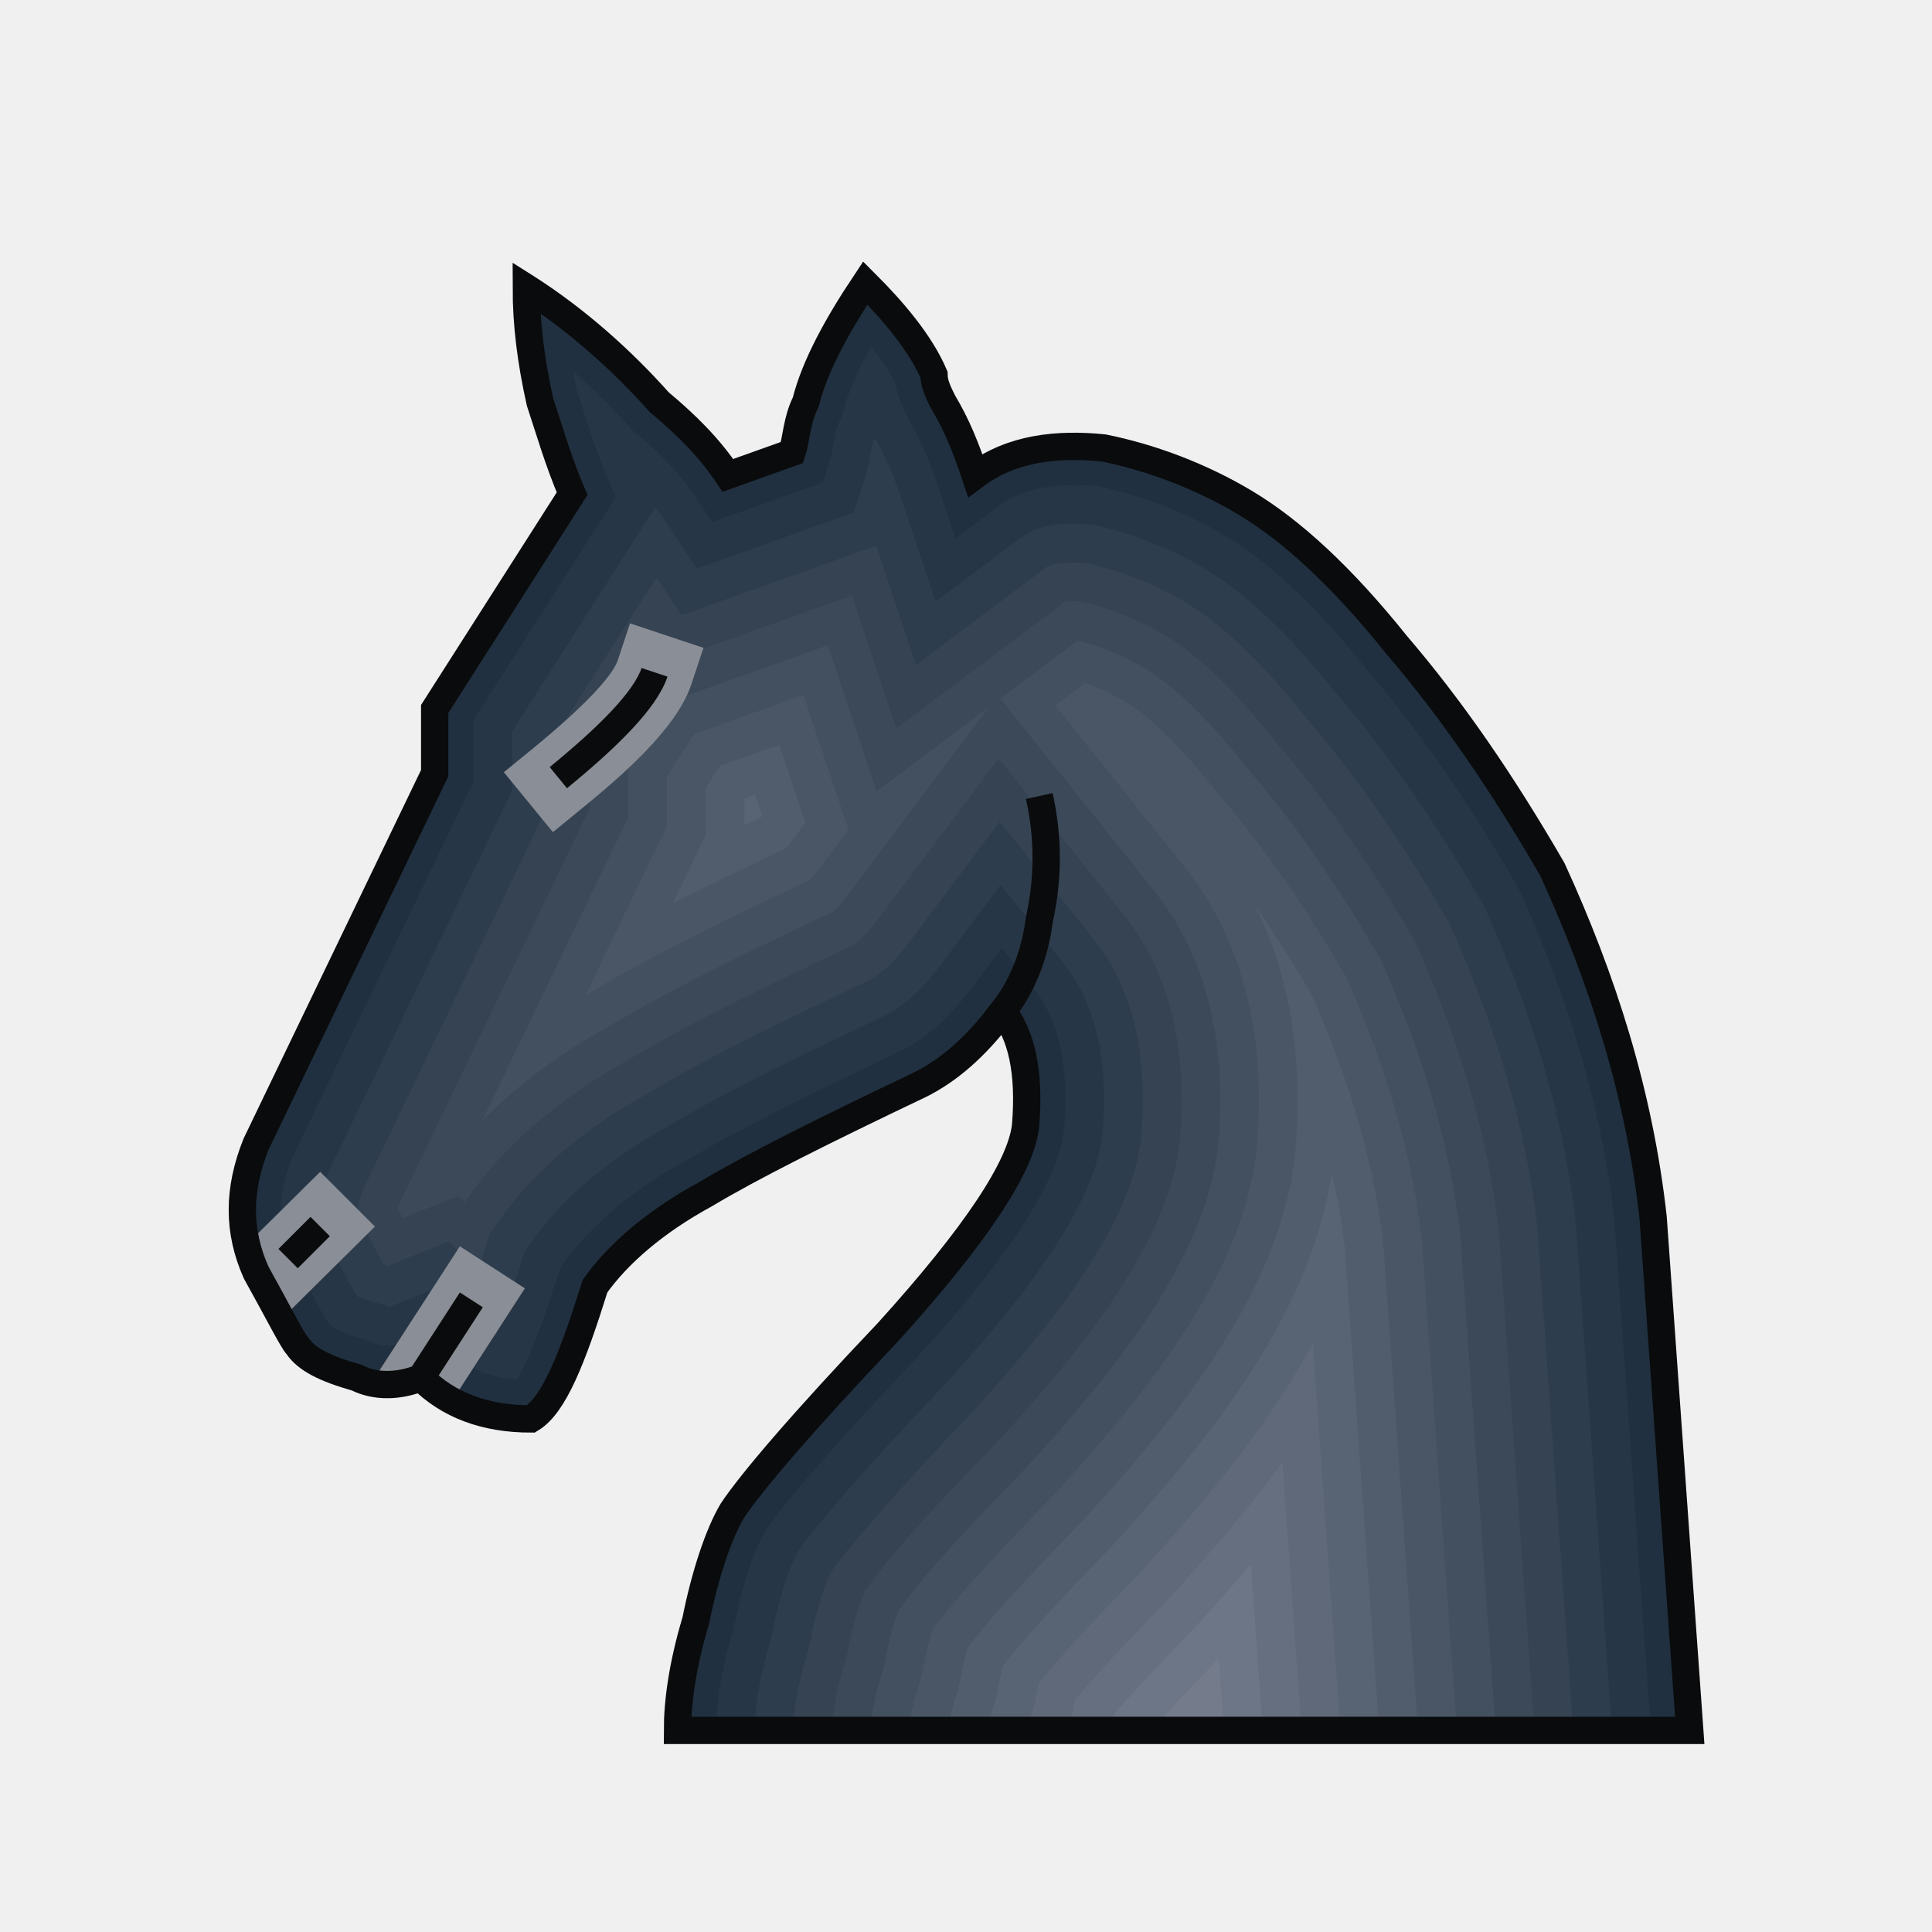
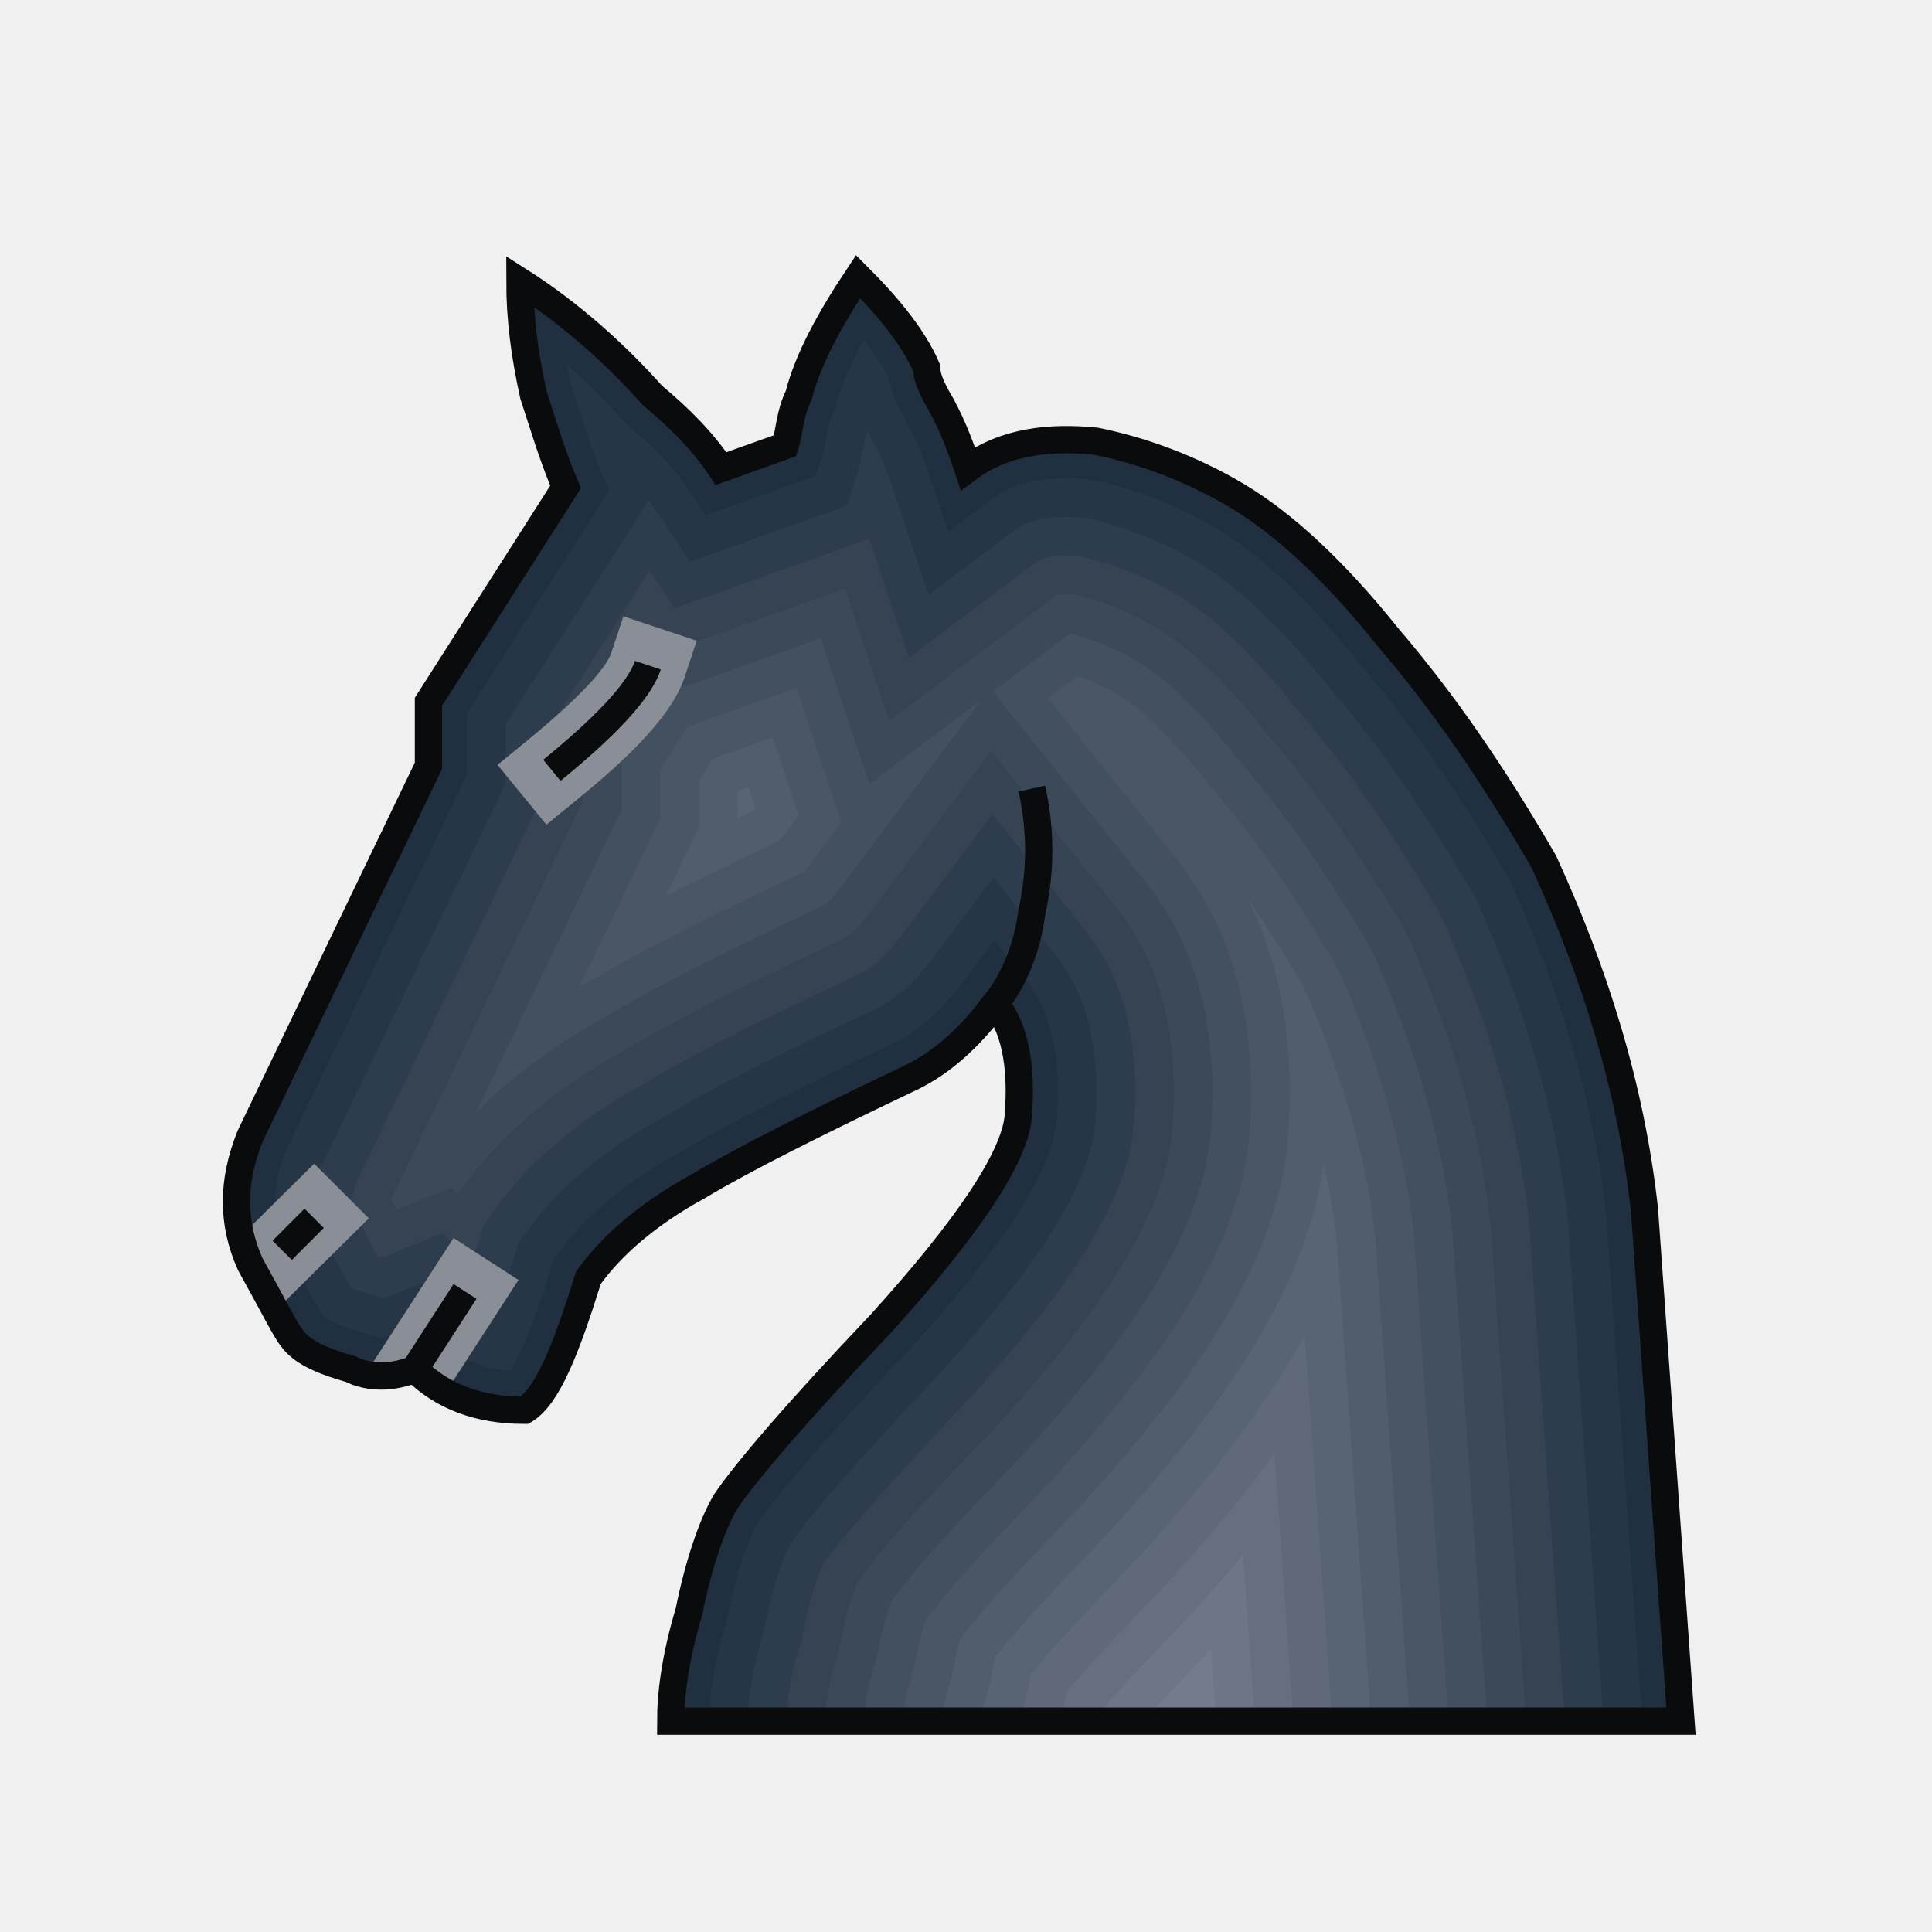
- <svg xmlns="http://www.w3.org/2000/svg" xml:space="preserve" width="99.802mm" height="99.802mm" style="shape-rendering:geometricPrecision; text-rendering:geometricPrecision; image-rendering:optimizeQuality; fill-rule:evenodd; clip-rule:evenodd" viewBox="0 0 99.802 99.802" id="svg4188" version="1.1">
-   <defs id="defs4190">
-     <style type="text/css" id="style4192">
-    
-     .str1 {stroke:white;stroke-width:0.076}
-     .str0 {stroke:#0A0B0C;stroke-width:1.411}
- 
-     .fil0 {fill:#203040}
-     .fil1 {fill:#273646}
-     .fil2 {fill:#2E3D4D}
-     .fil3 {fill:#354353}
-     .fil4 {fill:#3C4959}
-     .fil5 {fill:#435060}
-     .fil6 {fill:#4A5666}
-     .fil7 {fill:#515C6C}
-     .fil8 {fill:#586373}
-     .fil9 {fill:#5F6979}
-     .fil10 {fill:#666F7F}
-     .fil11 {fill:#6D7686}
-     .fil12 {fill:#747C8C}
- 
-     .fil13 {fill:#8A8E96}
- 
-     .fil14 {fill:none}
-    
-   </style>
-   </defs>
-   <g id="Layer_x0020_1">
-     <g id="_57170288">
-       <path id="_57488024" class="fil0" d="M34.995 89.387c0,-1.42 0.237,-3.313 0.946,-5.679 0.473,-2.366 1.183,-4.495 1.893,-5.678 0.946,-1.42 3.549,-4.496 8.044,-9.228 4.496,-4.969 6.862,-8.518 7.098,-10.647 0.237,-2.839 -0.236,-4.732 -1.183,-5.915l0 0c-1.419,1.893 -2.839,3.076 -4.259,3.785 -4.969,2.366 -8.754,4.259 -11.12,5.679 -2.603,1.42 -4.496,3.076 -5.679,4.732 -1.183,3.785 -2.13,6.152 -3.313,6.861 -2.365,0 -4.259,-0.71 -5.678,-2.13l0 0c-1.183,0.473 -2.366,0.473 -3.313,0 -1.657,-0.473 -2.603,-0.946 -3.076,-1.656 -0.237,-0.237 -0.946,-1.657 -2.129,-3.786 -0.946,-2.13 -0.946,-4.259 0,-6.625l9.227 -19.165 0 -3.313 7.098 -11.121c-0.71,-1.656 -1.183,-3.313 -1.656,-4.732 -0.473,-2.13 -0.71,-4.023 -0.71,-5.916 2.602,1.657 4.969,3.786 6.861,5.916 1.42,1.183 2.603,2.365 3.549,3.785l3.312 -1.183c0.236,-0.71 0.236,-1.656 0.71,-2.602 0.474,-1.893 1.656,-4.023 3.076,-6.152 1.42,1.42 2.839,3.076 3.549,4.732 0,0.473 0.237,0.946 0.473,1.42 0.71,1.183 1.183,2.365 1.657,3.785 1.893,-1.42 4.259,-1.656 6.625,-1.42 2.365,0.474 4.968,1.42 7.335,2.84 2.365,1.419 4.968,3.785 7.808,7.335 2.84,3.313 5.442,7.098 8.045,11.594 2.602,5.679 4.496,11.594 5.205,17.982l1.893 26.5 -52.291 0z" />
-       <g id="g4198">
-         <path id="_57487784" class="fil1" d="M85.28 89.387l-1.88 -26.318c-0.675,-6.034 -2.477,-11.737 -4.992,-17.245 -2.286,-3.94 -4.816,-7.749 -7.785,-11.212l-0.022 -0.026 -0.021 -0.026c-1.999,-2.499 -4.507,-5.209 -7.275,-6.869 -2.004,-1.202 -4.309,-2.103 -6.602,-2.574 -1.752,-0.164 -3.672,-0.054 -5.129,1.039l-2.22 1.665 -0.878 -2.632c-0.395,-1.184 -0.83,-2.316 -1.474,-3.389l-0.04 -0.067 -0.035 -0.07c-0.297,-0.596 -0.553,-1.158 -0.646,-1.796 -0.322,-0.661 -0.779,-1.324 -1.284,-1.952 -0.619,1.092 -1.165,2.251 -1.438,3.34l-0.053 0.213 -0.098 0.197c-0.324,0.648 -0.359,1.613 -0.601,2.339l-0.307 0.924 -5.701 2.036 -0.866 -1.3c-0.863,-1.295 -1.975,-2.366 -3.166,-3.358l-0.115 -0.096 -0.1 -0.112c-0.908,-1.022 -1.895,-2.006 -2.942,-2.922 0.066,0.354 0.138,0.708 0.215,1.061 0.498,1.504 0.938,3.015 1.564,4.476l0.417 0.972 -7.353 11.52 0 3.185 -9.395 19.512c-0.665,1.693 -0.765,3.247 -0.039,4.933 0.427,0.771 0.845,1.547 1.266,2.322 0.171,0.315 0.372,0.724 0.575,1.03l0.049 0.049 0.11 0.165c0.213,0.32 1.616,0.744 1.96,0.842l0.179 0.051 0.167 0.083c0.509,0.255 1.171,0.133 1.675,-0.068l1.225 -0.49 0.933 0.933c0.978,0.979 2.199,1.405 3.523,1.514 0.805,-1.147 1.884,-4.596 2.144,-5.429l0.095 -0.305 0.186 -0.26c1.594,-2.232 3.924,-3.998 6.312,-5.306 1.515,-0.907 3.099,-1.733 4.673,-2.532 2.171,-1.103 4.366,-2.161 6.564,-3.208 1.426,-0.717 2.59,-1.926 3.537,-3.188l1.548 -2.065 1.613 2.015c1.621,2.026 1.822,4.845 1.615,7.331l-0.002 0.027 -0.003 0.027c-0.411,3.705 -5.193,9.106 -7.603,11.769l-0.016 0.018 -0.017 0.018c-1.798,1.893 -3.583,3.813 -5.291,5.787 -0.841,0.972 -1.792,2.061 -2.512,3.131 -0.775,1.317 -1.328,3.525 -1.624,5.002l-0.018 0.092 -0.027 0.09c-0.485,1.618 -0.862,3.407 -0.862,5.104l48.285 0z" />
-         <path id="_57487544" class="fil2" d="M83.275 89.387l-1.867 -26.135c-0.651,-5.775 -2.379,-11.235 -4.779,-16.509 -2.211,-3.804 -4.657,-7.485 -7.524,-10.829l-0.044 -0.052 -0.043 -0.053c-1.837,-2.297 -4.196,-4.876 -6.742,-6.404 -1.779,-1.068 -3.831,-1.876 -5.868,-2.308 -1.184,-0.102 -2.656,-0.076 -3.634,0.657l-4.439 3.33 -1.756 -5.265c-0.347,-1.04 -0.726,-2.05 -1.292,-2.992l-0.081 -0.134 -0.037 -0.074c-0.16,0.414 -0.304,1.531 -0.465,2.015l-0.615 1.849 -8.089 2.889 -1.732 -2.599c-0.132,-0.198 -0.271,-0.389 -0.416,-0.576l-7.399 11.592 0 3.058 -9.559 19.854c-0.438,1.141 -0.537,2.127 -0.07,3.266 0.521,0.955 1.055,2.058 1.617,2.974l0.023 0.022 0.003 0.004c0.318,0.143 0.798,0.278 1.062,0.353l0.359 0.102 0.181 0.09c0.066,-0.014 0.143,-0.042 0.189,-0.06l2.45 -0.981 1.865 1.866c0.308,0.308 0.659,0.523 1.037,0.67 0.532,-1.255 1.084,-3.056 1.307,-3.768l0.191 -0.611 0.372 -0.521c1.766,-2.472 4.298,-4.425 6.945,-5.879 3.576,-2.139 7.587,-4.008 11.35,-5.8 1.125,-0.571 2.073,-1.599 2.818,-2.592l3.097 -4.13 3.226 4.03c1.967,2.457 2.299,5.715 2.046,8.747l-0.005 0.054 -0.006 0.054c-0.477,4.307 -5.303,9.791 -8.107,12.89l-0.033 0.036 -0.034 0.035c-1.776,1.87 -3.54,3.768 -5.228,5.719 -0.771,0.891 -1.662,1.903 -2.329,2.886 -0.627,1.098 -1.117,3.129 -1.358,4.332l-0.037 0.184 -0.054 0.18c-0.427,1.425 -0.778,3.034 -0.778,4.53l44.28 0z" />
-         <path id="_41228632" class="fil3" d="M81.27 89.387l-1.853 -25.951c-0.627,-5.516 -2.281,-10.733 -4.566,-15.773 -2.136,-3.667 -4.498,-7.221 -7.263,-10.446l-0.066 -0.077 -0.064 -0.08c-1.674,-2.092 -3.887,-4.544 -6.209,-5.938 -1.552,-0.931 -3.348,-1.646 -5.126,-2.038 -0.652,-0.047 -1.703,-0.059 -2.146,0.273l-6.659 4.996 -2.055 -6.161 -10.058 3.592 -1.298 -1.948 -5.451 8.54 0 2.93 -9.722 20.191c-0.219,0.583 -0.302,1.046 -0.09,1.626 0.39,0.719 0.776,1.481 1.179,2.202 0.076,0.022 0.15,0.043 0.218,0.063l3.15 -1.261 1.511 1.511c0.121,-0.386 0.227,-0.732 0.308,-0.992l0.286 -0.916 0.558 -0.781c1.937,-2.712 4.675,-4.852 7.577,-6.452 3.616,-2.16 7.656,-4.047 11.46,-5.858 0.817,-0.422 1.567,-1.283 2.104,-1.999l4.646 -6.195 4.839 6.045c2.308,2.883 2.776,6.591 2.478,10.163l-0.007 0.081 -0.009 0.081c-0.542,4.885 -5.428,10.492 -8.612,14.012l-0.049 0.054 -0.05 0.053c-1.755,1.847 -3.498,3.723 -5.166,5.65 -0.698,0.807 -1.524,1.738 -2.139,2.631 -0.482,0.891 -0.913,2.737 -1.1,3.671l-0.055 0.276 -0.081 0.27c-0.369,1.23 -0.693,2.663 -0.693,3.955l40.275 0z" />
-         <path id="_57150984" class="fil4" d="M79.265 89.387l-1.84 -25.766c-0.603,-5.258 -2.183,-10.232 -4.354,-15.04 -2.061,-3.53 -4.339,-6.956 -7.002,-10.063l-0.088 -0.103 -0.085 -0.106c-1.507,-1.884 -3.582,-4.215 -5.676,-5.472 -1.327,-0.796 -2.866,-1.417 -4.389,-1.769 -0.277,-0.016 -0.603,-0.022 -0.823,0.015l-8.71 6.535 -2.286 -6.856 -9.605 3.43 -0.464 -0.696 -3.487 5.464 0 2.803 -9.873 20.505c-0.018,0.051 -0.034,0.104 -0.046,0.153 0.09,0.168 0.18,0.338 0.271,0.507l2.866 -1.147 0.326 0.326 0.228 -0.319c2.107,-2.95 5.051,-5.28 8.209,-7.024 3.654,-2.179 7.719,-4.084 11.56,-5.913 0.493,-0.267 1.086,-0.992 1.399,-1.41l6.194 -8.261 6.452 8.061c2.643,3.301 3.252,7.477 2.91,11.579l-0.009 0.108 -0.012 0.108c-0.604,5.443 -5.566,11.209 -9.117,15.133l-0.065 0.072 -0.067 0.07c-2.061,2.169 -5.262,5.376 -7.013,7.899 -0.39,0.814 -0.714,2.236 -0.88,3.067l-0.074 0.368 -0.108 0.36c-0.309,1.032 -0.609,2.294 -0.609,3.381l36.27 0z" />
-         <path id="_56883984" class="fil5" d="M77.26 89.387l-1.827 -25.581c-0.579,-4.999 -2.084,-9.733 -4.142,-14.307 -1.986,-3.394 -4.179,-6.691 -6.741,-9.68l-0.111 -0.129 -0.106 -0.133c-1.338,-1.672 -3.281,-3.889 -5.144,-5.006 -1.064,-0.638 -2.296,-1.151 -3.521,-1.465l-3.997 2.998 7.929 9.906c2.975,3.716 3.728,8.367 3.341,12.995l-0.011 0.136 -0.015 0.135c-0.664,5.986 -5.715,11.937 -9.622,16.255l-0.081 0.09 -0.084 0.088c-1.953,2.056 -4.987,5.092 -6.707,7.502 -0.299,0.718 -0.535,1.778 -0.676,2.479l-0.092 0.46 -0.135 0.45c-0.249,0.829 -0.525,1.93 -0.525,2.806l32.265 0zm-26.19 -52.851l-5.793 4.346 -2.518 -7.55 -8.212 2.933 -2.092 3.278 0 2.675 -7.547 15.675c1.914,-1.935 4.16,-3.553 6.531,-4.866 3.668,-2.185 7.731,-4.096 11.589,-5.933 0.251,-0.188 0.595,-0.628 0.766,-0.855l7.277 -9.704z" />
-         <path id="_56990496" class="fil6" d="M75.254 89.387l-1.814 -25.394c-0.555,-4.742 -1.986,-9.235 -3.931,-13.577 -1.911,-3.257 -4.019,-6.427 -6.479,-9.296l-0.133 -0.155 -0.128 -0.159c-1.163,-1.455 -2.986,-3.566 -4.611,-4.541 -0.641,-0.385 -1.362,-0.718 -2.1,-0.974l-1.538 1.154 6.639 8.295c3.304,4.128 4.203,9.261 3.773,14.411l-0.014 0.163 -0.018 0.162c-0.722,6.515 -5.873,12.675 -10.127,17.376l-0.098 0.108 -0.1 0.106c-1.9,2 -4.654,4.762 -6.384,7.095 -0.212,0.594 -0.377,1.347 -0.488,1.901l-0.111 0.552 -0.162 0.539c-0.186,0.619 -0.441,1.575 -0.441,2.232l28.26 0zm-31.426 -46.528l-2.32 -6.957 -5.644 2.016 -1.41 2.209 0 2.548 -4.2 8.724c0.062,-0.035 0.125,-0.07 0.187,-0.105 3.626,-2.158 7.621,-4.051 11.442,-5.869 0.112,-0.122 0.225,-0.271 0.309,-0.384l1.635 -2.181z" />
-         <path id="_41210056" class="fil7" d="M73.249 89.387l-1.8 -25.206c-0.53,-4.484 -1.888,-8.738 -3.72,-12.848 -0.924,-1.571 -1.896,-3.123 -2.935,-4.627 1.954,3.853 2.5,8.217 2.134,12.611l-0.016 0.19 -0.021 0.189c-0.78,7.034 -6.039,13.422 -10.632,18.498l-0.114 0.126 -0.117 0.123c-1.823,1.919 -4.324,4.436 -6.037,6.666 -0.135,0.445 -0.242,0.944 -0.323,1.345l-0.129 0.644 -0.189 0.629c-0.136,0.453 -0.336,1.171 -0.356,1.657l24.254 0zm-31.65 -46.889l-1.342 -4.025 -3.075 1.098 -0.727 1.14 0 2.42 -1.703 3.537c1.947,-0.987 3.922,-1.93 5.86,-2.853l0.988 -1.317z" />
-         <path id="_41542656" class="fil8" d="M71.244 89.387l-1.787 -25.016c-0.153,-1.281 -0.378,-2.542 -0.664,-3.786 -1.068,7.268 -6.271,13.67 -11.05,18.952l-0.13 0.144 -0.134 0.141c-1.73,1.821 -3.997,4.11 -5.668,6.217 -0.071,0.277 -0.131,0.561 -0.181,0.81l-0.147 0.736 -0.216 0.719c-0.093,0.309 -0.216,0.735 -0.262,1.083l20.24 0zm-31.873 -47.25l-0.365 -1.093 -0.507 0.181 -0.045 0.07 0 1.334c0.285,-0.136 0.569,-0.272 0.853,-0.407l0.064 -0.085z" />
-         <path id="_56889920" class="fil9" d="M69.239 89.387l-1.427 -19.986c-2.275,4.217 -5.474,8.038 -8.586,11.478l-0.147 0.162 -0.15 0.159c-1.623,1.709 -3.67,3.783 -5.278,5.75 -0.022,0.1 -0.042,0.198 -0.06,0.292l-0.166 0.829 -0.243 0.809c-0.046,0.153 -0.099,0.332 -0.141,0.508l16.197 0z" />
-         <path id="_57152128" class="fil10" d="M67.234 89.387l-0.988 -13.839c-1.726,2.351 -3.635,4.57 -5.537,6.672l-0.163 0.18 -0.167 0.176c-1.507,1.587 -3.346,3.457 -4.87,5.272l-0.141 0.705 -0.25 0.833 12.116 0z" />
-         <path id="_56981216" class="fil11" d="M65.229 89.387l-0.613 -8.581c-0.797,0.938 -1.61,1.856 -2.424,2.756l-0.179 0.198 -0.184 0.194c-1.389,1.462 -3.035,3.143 -4.462,4.803l-0.056 0.281 -0.104 0.348 8.023 0z" />
-         <path id="_58412816" class="fil12" d="M63.224 89.387l-0.266 -3.719c-1.109,1.162 -2.341,2.436 -3.481,3.719l3.747 0z" />
+ <svg xmlns="http://www.w3.org/2000/svg" width="100px" height="100px" viewBox="0 0 100 100" version="1.1">
+   <g id="画板" stroke="none" stroke-width="1" fill="none" fill-rule="evenodd">
+     <g id="bn" transform="translate(12.2391, 14.3179)">
+       <path d="M22.477,74.768 C22.477,73.349 22.714,71.456 23.424,69.09 C23.897,66.724 24.607,64.595 25.317,63.411 C26.264,61.992 28.866,58.916 33.361,54.183 C37.857,49.215 40.223,45.665 40.459,43.536 C40.696,40.697 40.223,38.804 39.276,37.621 L39.276,37.621 C37.857,39.514 36.437,40.697 35.017,41.406 C30.049,43.773 26.264,45.665 23.897,47.085 C21.294,48.505 19.401,50.161 18.218,51.818 C17.035,55.603 16.089,57.969 14.906,58.679 C12.54,58.679 10.647,57.969 9.228,56.55 L9.228,56.55 C8.045,57.023 6.861,57.023 5.915,56.55 C4.258,56.077 3.312,55.603 2.839,54.894 C2.603,54.657 1.893,53.237 0.71,51.108 C-0.237,48.978 -0.237,46.849 0.71,44.483 L9.937,25.318 L9.937,22.005 L17.035,10.884 C16.326,9.228 15.852,7.572 15.379,6.152 C14.906,4.023 14.67,2.13 14.67,0.237 C17.272,1.893 19.638,4.023 21.531,6.152 C22.951,7.335 24.134,8.518 25.08,9.938 L28.393,8.755 C28.629,8.045 28.629,7.099 29.102,6.152 C29.576,4.259 30.759,2.13 32.178,0 C33.598,1.42 35.017,3.076 35.728,4.732 C35.728,5.205 35.965,5.679 36.201,6.152 C36.911,7.335 37.384,8.518 37.857,9.938 C39.75,8.518 42.116,8.282 44.482,8.518 C46.848,8.992 49.451,9.938 51.817,11.358 C54.183,12.777 56.786,15.143 59.625,18.692 C62.465,22.005 65.067,25.791 67.67,30.286 C70.272,35.965 72.166,41.88 72.875,48.268 L74.768,74.768 L22.477,74.768 Z" id="_57488024" fill="#203040" />
+       <g id="g4198" transform="translate(2.0003, 3.2973)">
+         <path d="M70.762,71.471 L68.883,45.153 C68.208,39.119 66.406,33.416 63.891,27.909 C61.605,23.968 59.074,20.16 56.106,16.697 L56.084,16.671 L56.063,16.645 C54.064,14.146 51.555,11.436 48.788,9.775 C46.784,8.573 44.479,7.672 42.186,7.201 C40.434,7.037 38.515,7.147 37.057,8.24 L34.837,9.905 L33.96,7.273 C33.565,6.089 33.13,4.957 32.485,3.885 L32.445,3.817 L32.41,3.748 C32.113,3.151 31.858,2.59 31.765,1.952 C31.443,1.29 30.986,0.628 30.48,0 C29.861,1.092 29.315,2.251 29.042,3.34 L28.989,3.554 L28.891,3.75 C28.567,4.398 28.532,5.363 28.29,6.089 L27.983,7.013 L22.282,9.049 L21.416,7.75 C20.553,6.455 19.441,5.384 18.25,4.392 L18.135,4.296 L18.036,4.184 C17.128,3.162 16.141,2.177 15.094,1.261 C15.16,1.615 15.232,1.969 15.31,2.323 C15.808,3.827 16.247,5.338 16.873,6.799 L17.29,7.771 L9.937,19.292 L9.937,22.477 L0.542,41.989 C-0.123,43.682 -0.222,45.236 0.504,46.922 C0.931,47.693 1.349,48.468 1.77,49.243 C1.94,49.558 2.142,49.968 2.345,50.274 L2.393,50.322 L2.503,50.487 C2.716,50.807 4.12,51.231 4.464,51.329 L4.643,51.38 L4.81,51.464 C5.318,51.718 5.98,51.597 6.484,51.395 L7.709,50.905 L8.642,51.838 C9.62,52.817 10.841,53.244 12.165,53.352 C12.97,52.205 14.049,48.757 14.309,47.924 L14.405,47.618 L14.59,47.358 C16.184,45.126 18.514,43.36 20.903,42.052 C22.417,41.145 24.002,40.319 25.575,39.52 C27.746,38.418 29.941,37.359 32.139,36.312 C33.565,35.595 34.729,34.386 35.676,33.124 L37.224,31.059 L38.837,33.074 C40.459,35.1 40.66,37.919 40.452,40.405 L40.45,40.432 L40.447,40.459 C40.036,44.164 35.254,49.565 32.844,52.228 L32.828,52.246 L32.811,52.264 C31.013,54.156 29.229,56.077 27.52,58.051 C26.679,59.023 25.728,60.112 25.008,61.182 C24.233,62.499 23.68,64.707 23.384,66.185 L23.366,66.277 L23.339,66.367 C22.854,67.985 22.477,69.774 22.477,71.471 L70.762,71.471 L70.762,71.471 Z" id="_57487784" fill="#273646" />
+         <path d="M68.757,71.471 L66.891,45.336 C66.239,39.561 64.512,34.101 62.112,28.828 C59.901,25.024 57.454,21.343 54.588,17.998 L54.543,17.947 L54.501,17.894 C52.664,15.597 50.305,13.018 47.759,11.49 C45.98,10.423 43.928,9.614 41.891,9.183 C40.707,9.081 39.234,9.107 38.257,9.84 L33.818,13.171 L32.062,7.906 C31.716,6.866 31.336,5.856 30.771,4.914 L30.69,4.78 L30.653,4.706 C30.493,5.119 30.349,6.236 30.188,6.72 L29.573,8.569 L21.484,11.458 L19.752,8.859 C19.62,8.662 19.481,8.47 19.336,8.283 L11.937,19.875 L11.937,22.933 L2.378,42.787 C1.94,43.928 1.841,44.914 2.308,46.052 C2.829,47.008 3.362,48.11 3.925,49.026 L3.948,49.048 L3.95,49.052 C4.269,49.196 4.748,49.33 5.012,49.406 L5.371,49.508 L5.552,49.599 C5.618,49.584 5.695,49.557 5.741,49.539 L8.191,48.558 L10.056,50.425 C10.365,50.733 10.716,50.948 11.093,51.095 C11.625,49.84 12.178,48.039 12.4,47.327 L12.591,46.716 L12.963,46.196 C14.729,43.723 17.261,41.771 19.908,40.317 C23.484,38.178 27.495,36.308 31.258,34.517 C32.382,33.945 33.331,32.918 34.076,31.924 L37.173,27.794 L40.399,31.824 C42.365,34.281 42.698,37.539 42.445,40.571 L42.441,40.625 L42.435,40.679 C41.957,44.987 37.132,50.47 34.327,53.57 L34.295,53.606 L34.261,53.641 C32.485,55.511 30.721,57.409 29.033,59.36 C28.262,60.251 27.371,61.263 26.704,62.246 C26.076,63.344 25.586,65.375 25.346,66.577 L25.309,66.761 L25.255,66.941 C24.828,68.366 24.477,69.975 24.477,71.471 L68.757,71.471 L68.757,71.471 Z" id="_57487544" fill="#2E3D4D" />
+         <path d="M66.752,71.471 L64.899,45.52 C64.272,40.004 62.618,34.787 60.333,29.747 C58.196,26.079 55.834,22.526 53.069,19.3 L53.003,19.223 L52.939,19.143 C51.265,17.051 49.052,14.599 46.73,13.205 C45.177,12.274 43.382,11.559 41.603,11.167 C40.951,11.12 39.9,11.108 39.457,11.44 L32.798,16.436 L30.744,10.274 L20.686,13.867 L19.388,11.919 L13.937,20.459 L13.937,23.39 L4.215,43.581 C3.997,44.163 3.913,44.627 4.125,45.207 C4.515,45.926 4.901,46.688 5.304,47.409 C5.381,47.431 5.455,47.452 5.523,47.472 L8.673,46.211 L10.183,47.722 C10.305,47.336 10.41,46.99 10.491,46.731 L10.778,45.814 L11.335,45.033 C13.272,42.322 16.01,40.181 18.912,38.582 C22.529,36.422 26.568,34.534 30.372,32.723 C31.188,32.301 31.939,31.44 32.476,30.724 L37.121,24.529 L41.96,30.574 C44.268,33.457 44.736,37.166 44.438,40.737 L44.432,40.819 L44.423,40.9 C43.881,45.785 38.995,51.392 35.81,54.912 L35.761,54.966 L35.711,55.019 C33.956,56.866 32.213,58.741 30.545,60.668 C29.847,61.475 29.022,62.407 28.406,63.299 C27.924,64.191 27.494,66.036 27.307,66.97 L27.251,67.246 L27.17,67.516 C26.802,68.745 26.477,70.178 26.477,71.471 L66.752,71.471 L66.752,71.471 Z" id="_41228632" fill="#354353" />
+         <path d="M64.747,71.471 L62.907,45.705 C62.304,40.447 60.724,35.472 58.553,30.665 C56.492,27.135 54.214,23.709 51.551,20.602 L51.462,20.499 L51.377,20.392 C49.87,18.508 47.795,16.177 45.701,14.92 C44.374,14.124 42.835,13.503 41.312,13.151 C41.035,13.135 40.709,13.129 40.489,13.166 L31.779,19.701 L29.493,12.845 L19.888,16.276 L19.424,15.58 L15.937,21.043 L15.937,23.846 L6.064,44.351 C6.047,44.402 6.03,44.455 6.018,44.504 C6.109,44.672 6.199,44.841 6.289,45.011 L9.155,43.864 L9.48,44.19 L9.708,43.871 C11.815,40.921 14.759,38.591 17.917,36.847 C21.57,34.668 25.635,32.763 29.477,30.934 C29.969,30.668 30.562,29.942 30.876,29.524 L37.07,21.264 L43.522,29.325 C46.164,32.626 46.774,36.802 46.431,40.904 L46.422,41.012 L46.41,41.12 C45.807,46.563 40.844,52.329 37.293,56.254 L37.228,56.325 L37.161,56.396 C35.1,58.565 31.899,61.772 30.148,64.295 C29.758,65.109 29.434,66.531 29.268,67.362 L29.194,67.731 L29.086,68.09 C28.777,69.122 28.477,70.384 28.477,71.471 L64.747,71.471 L64.747,71.471 Z" id="_57150984" fill="#3C4959" />
+         <path d="M62.742,71.471 L60.915,45.891 C60.336,40.891 58.831,36.157 56.773,31.583 C54.787,28.189 52.594,24.892 50.032,21.904 L49.922,21.774 L49.815,21.642 C48.478,19.969 46.534,17.753 44.672,16.635 C43.608,15.997 42.375,15.485 41.151,15.17 L37.154,18.169 L45.083,28.075 C48.058,31.791 48.811,36.442 48.425,41.07 L48.413,41.205 L48.398,41.341 C47.735,47.326 42.683,53.277 38.776,57.595 L38.695,57.685 L38.611,57.773 C36.658,59.83 33.624,62.865 31.904,65.276 C31.606,65.994 31.369,67.054 31.229,67.755 L31.137,68.215 L31.002,68.665 C30.753,69.494 30.477,70.595 30.477,71.471 L62.742,71.471 L62.742,71.471 Z M36.552,18.62 L30.76,22.966 L28.242,15.416 L20.029,18.349 L17.937,21.627 L17.937,24.302 L10.39,39.978 C12.304,38.043 14.55,36.425 16.92,35.112 C20.588,32.927 24.652,31.016 28.51,29.18 C28.76,28.992 29.105,28.552 29.275,28.325 L36.552,18.62 L36.552,18.62 Z" id="_56883984" fill="#435060" />
+         <path d="M60.737,71.471 L58.923,46.078 C58.369,41.336 56.937,36.843 54.993,32.501 C53.082,29.244 50.973,26.074 48.514,23.205 L48.381,23.05 L48.253,22.891 C47.09,21.436 45.267,19.325 43.643,18.35 C43.001,17.965 42.281,17.632 41.543,17.376 L40.005,18.53 L46.644,26.825 C49.949,30.953 50.847,36.086 50.418,41.236 L50.404,41.399 L50.386,41.561 C49.664,48.076 44.513,54.236 40.259,58.937 L40.162,59.045 L40.061,59.151 C38.162,61.151 35.408,63.913 33.678,66.246 C33.466,66.84 33.301,67.594 33.19,68.147 L33.079,68.7 L32.918,69.239 C32.732,69.858 32.477,70.814 32.477,71.471 L60.737,71.471 L60.737,71.471 Z M29.311,24.944 L26.991,17.986 L21.347,20.002 L19.937,22.211 L19.937,24.759 L15.737,33.483 C15.799,33.447 15.861,33.413 15.924,33.378 C19.55,31.221 23.545,29.327 27.366,27.509 C27.478,27.387 27.59,27.238 27.675,27.125 L29.311,24.944 L29.311,24.944 Z" id="_56990496" fill="#4A5666" />
+         <path d="M58.732,71.471 L56.932,46.266 C56.402,41.781 55.044,37.528 53.212,33.418 C52.288,31.846 51.316,30.295 50.277,28.791 C52.232,32.645 52.777,37.008 52.411,41.402 L52.395,41.592 L52.374,41.781 C51.594,48.815 46.335,55.203 41.742,60.279 L41.628,60.405 L41.511,60.528 C39.688,62.447 37.187,64.964 35.474,67.195 C35.339,67.639 35.232,68.138 35.151,68.54 L35.022,69.184 L34.833,69.814 C34.697,70.267 34.497,70.985 34.478,71.471 L58.732,71.471 L58.732,71.471 Z M27.082,24.582 L25.74,20.557 L22.664,21.655 L21.937,22.795 L21.937,25.215 L20.234,28.752 C22.181,27.765 24.156,26.822 26.094,25.899 L27.082,24.582 L27.082,24.582 Z" id="_41210056" fill="#515C6C" />
+         <path d="M56.727,71.471 L54.94,46.455 C54.787,45.174 54.562,43.913 54.276,42.669 C53.208,49.936 48.005,56.339 43.225,61.621 L43.095,61.765 L42.961,61.906 C41.231,63.727 38.964,66.016 37.293,68.123 C37.222,68.4 37.162,68.684 37.112,68.933 L36.965,69.669 L36.749,70.388 C36.656,70.697 36.533,71.123 36.487,71.471 L56.727,71.471 L56.727,71.471 Z M24.853,24.221 L24.489,23.127 L23.982,23.308 L23.937,23.379 L23.937,24.712 C24.222,24.576 24.506,24.441 24.79,24.305 L24.853,24.221 L24.853,24.221 Z" id="_41542656" fill="#586373" />
+         <path d="M54.722,71.471 L53.294,51.485 C51.019,55.702 47.821,59.523 44.708,62.963 L44.562,63.125 L44.411,63.283 C42.788,64.992 40.741,67.066 39.134,69.033 C39.112,69.134 39.092,69.232 39.073,69.325 L38.907,70.154 L38.665,70.963 C38.619,71.116 38.566,71.295 38.524,71.471 L54.722,71.471 L54.722,71.471 Z" id="_56889920" fill="#5F6979" />
+         <path d="M52.717,71.471 L51.728,57.633 C50.002,59.983 48.094,62.202 46.191,64.305 L46.029,64.485 L45.861,64.661 C44.354,66.248 42.515,68.118 40.991,69.933 L40.85,70.638 L40.6,71.471 L52.717,71.471 Z" id="_57152128" fill="#666F7F" />
+         <path d="M50.712,71.471 L50.099,62.89 C49.301,63.828 48.489,64.746 47.674,65.647 L47.495,65.845 L47.311,66.038 C45.922,67.5 44.276,69.181 42.849,70.841 L42.793,71.123 L42.688,71.471 L50.712,71.471 L50.712,71.471 Z" id="_56981216" fill="#6D7686" />
+         <path d="M48.706,71.471 L48.441,67.752 C47.332,68.915 46.1,70.189 44.96,71.471 L48.706,71.471 Z" id="_58412816" fill="#747C8C" />
      </g>
-       <path id="_57488504" class="fil13" d="M12.547 64.485l3.993 -3.953 2.828 2.829 -4.825 4.777 -1.996 -3.652zm15.03 -25.861c1.021,-0.835 3.918,-3.268 4.337,-4.526l0.632 -1.897 3.795 1.264 -0.632 1.898c-0.773,2.322 -3.747,4.842 -5.6,6.358l-1.548 1.266 -2.533 -3.096 1.548 -1.266zm-8.392 32.81l4.57 -7.054 3.358 2.173 -3.937 6.085 -1.285 -1.329 -2.706 0.125z" />
-       <path id="_41545344" class="fil14 str0" d="M27.187 14.855c0,1.893 0.236,3.786 0.71,5.916 0.473,1.419 0.946,3.076 1.656,4.732l-7.098 11.121 0 3.313 -9.227 19.165c-0.946,2.366 -0.946,4.495 0,6.625 1.183,2.129 1.893,3.549 2.129,3.786 0.473,0.71 1.419,1.183 3.076,1.656 0.946,0.473 2.13,0.473 3.313,0l2.602 -4.022 -2.602 4.022c1.419,1.42 3.313,2.13 5.678,2.13 1.183,-0.71 2.13,-3.076 3.313,-6.861 1.183,-1.657 3.076,-3.313 5.679,-4.732 2.366,-1.42 6.152,-3.313 11.12,-5.679 1.42,-0.71 2.84,-1.893 4.259,-3.785 0.947,-1.183 1.657,-2.839 1.893,-4.732 0.473,-2.129 0.473,-4.258 0,-6.388 0.473,2.13 0.473,4.259 0,6.388 -0.237,1.893 -0.946,3.549 -1.893,4.732 0.947,1.183 1.42,3.076 1.183,5.915 -0.236,2.13 -2.602,5.679 -7.098,10.647 -4.496,4.732 -7.098,7.808 -8.044,9.228 -0.71,1.183 -1.42,3.312 -1.893,5.678 -0.71,2.366 -0.946,4.259 -0.946,5.679l52.291 0 -1.893 -26.5c-0.71,-6.388 -2.603,-12.303 -5.205,-17.982 -2.603,-4.496 -5.205,-8.281 -8.045,-11.594 -2.839,-3.549 -5.442,-5.916 -7.808,-7.335 -2.366,-1.42 -4.969,-2.366 -7.335,-2.84 -2.366,-0.236 -4.732,0 -6.625,1.42 -0.473,-1.42 -0.946,-2.602 -1.657,-3.785 -0.236,-0.473 -0.473,-0.947 -0.473,-1.42 -0.71,-1.657 -2.129,-3.313 -3.549,-4.732 -1.42,2.13 -2.602,4.259 -3.076,6.152 -0.473,0.946 -0.473,1.893 -0.71,2.602l-3.312 1.183c-0.946,-1.42 -2.13,-2.602 -3.549,-3.785 -1.893,-2.13 -4.259,-4.259 -6.861,-5.916zm1.656 25.317c2.603,-2.13 4.496,-4.022 4.968,-5.442 -0.473,1.42 -2.365,3.313 -4.968,5.442zm-13.96 24.844l1.657 -1.656 -1.657 1.656z" />
+       <path d="M0.03,49.867 L4.023,45.913 L6.851,48.743 L2.026,53.519 L0.03,49.867 L0.03,49.867 Z M15.059,24.006 C16.08,23.171 18.978,20.738 19.397,19.48 L20.029,17.582 L23.824,18.846 L23.192,20.744 C22.419,23.066 19.445,25.586 17.592,27.102 L16.044,28.368 L13.511,25.272 L15.059,24.006 Z M6.667,56.816 L11.237,49.762 L14.596,51.934 L10.658,58.02 L9.373,56.691 L6.667,56.816 Z" id="_57488504" fill="#8A8E96" />
+       <path d="M14.67,0.237 C14.67,2.13 14.906,4.023 15.379,6.152 C15.852,7.572 16.326,9.228 17.035,10.884 L9.937,22.005 L9.937,25.318 L0.71,44.483 C-0.237,46.849 -0.237,48.978 0.71,51.108 C1.893,53.237 2.603,54.657 2.839,54.894 C3.312,55.603 4.258,56.077 5.915,56.55 C6.861,57.023 8.045,57.023 9.228,56.55 L11.83,52.527 L9.228,56.55 C10.647,57.969 12.54,58.679 14.906,58.679 C16.089,57.969 17.035,55.603 18.218,51.818 C19.401,50.161 21.294,48.505 23.897,47.085 C26.264,45.665 30.049,43.773 35.017,41.406 C36.437,40.697 37.857,39.514 39.276,37.621 C40.223,36.438 40.933,34.782 41.17,32.889 C41.643,30.759 41.643,28.63 41.17,26.5 C41.643,28.63 41.643,30.759 41.17,32.889 C40.933,34.782 40.223,36.438 39.276,37.621 C40.223,38.804 40.696,40.697 40.459,43.536 C40.223,45.665 37.857,49.215 33.361,54.183 C28.866,58.916 26.264,61.992 25.317,63.411 C24.607,64.595 23.897,66.724 23.424,69.09 C22.714,71.456 22.477,73.349 22.477,74.768 L74.768,74.768 L72.875,48.268 C72.166,41.88 70.272,35.965 67.67,30.286 C65.067,25.791 62.465,22.005 59.625,18.692 C56.786,15.143 54.183,12.777 51.817,11.358 C49.451,9.938 46.848,8.992 44.482,8.518 C42.116,8.282 39.75,8.518 37.857,9.938 C37.384,8.518 36.911,7.335 36.201,6.152 C35.965,5.679 35.728,5.205 35.728,4.732 C35.017,3.076 33.598,1.42 32.178,1.42108547e-14 C30.759,2.13 29.576,4.259 29.102,6.152 C28.629,7.099 28.629,8.045 28.393,8.755 L25.08,9.938 C24.134,8.518 22.951,7.335 21.531,6.152 C19.638,4.023 17.272,1.893 14.67,0.237 L14.67,0.237 Z M16.326,25.554 C18.929,23.424 20.821,21.532 21.294,20.112 C20.821,21.532 18.929,23.424 16.326,25.554 L16.326,25.554 Z M2.366,50.398 L4.022,48.742 L2.366,50.398 Z" id="_41545344" stroke="#0A0B0C" stroke-width="1.411" />
    </g>
  </g>
</svg>
